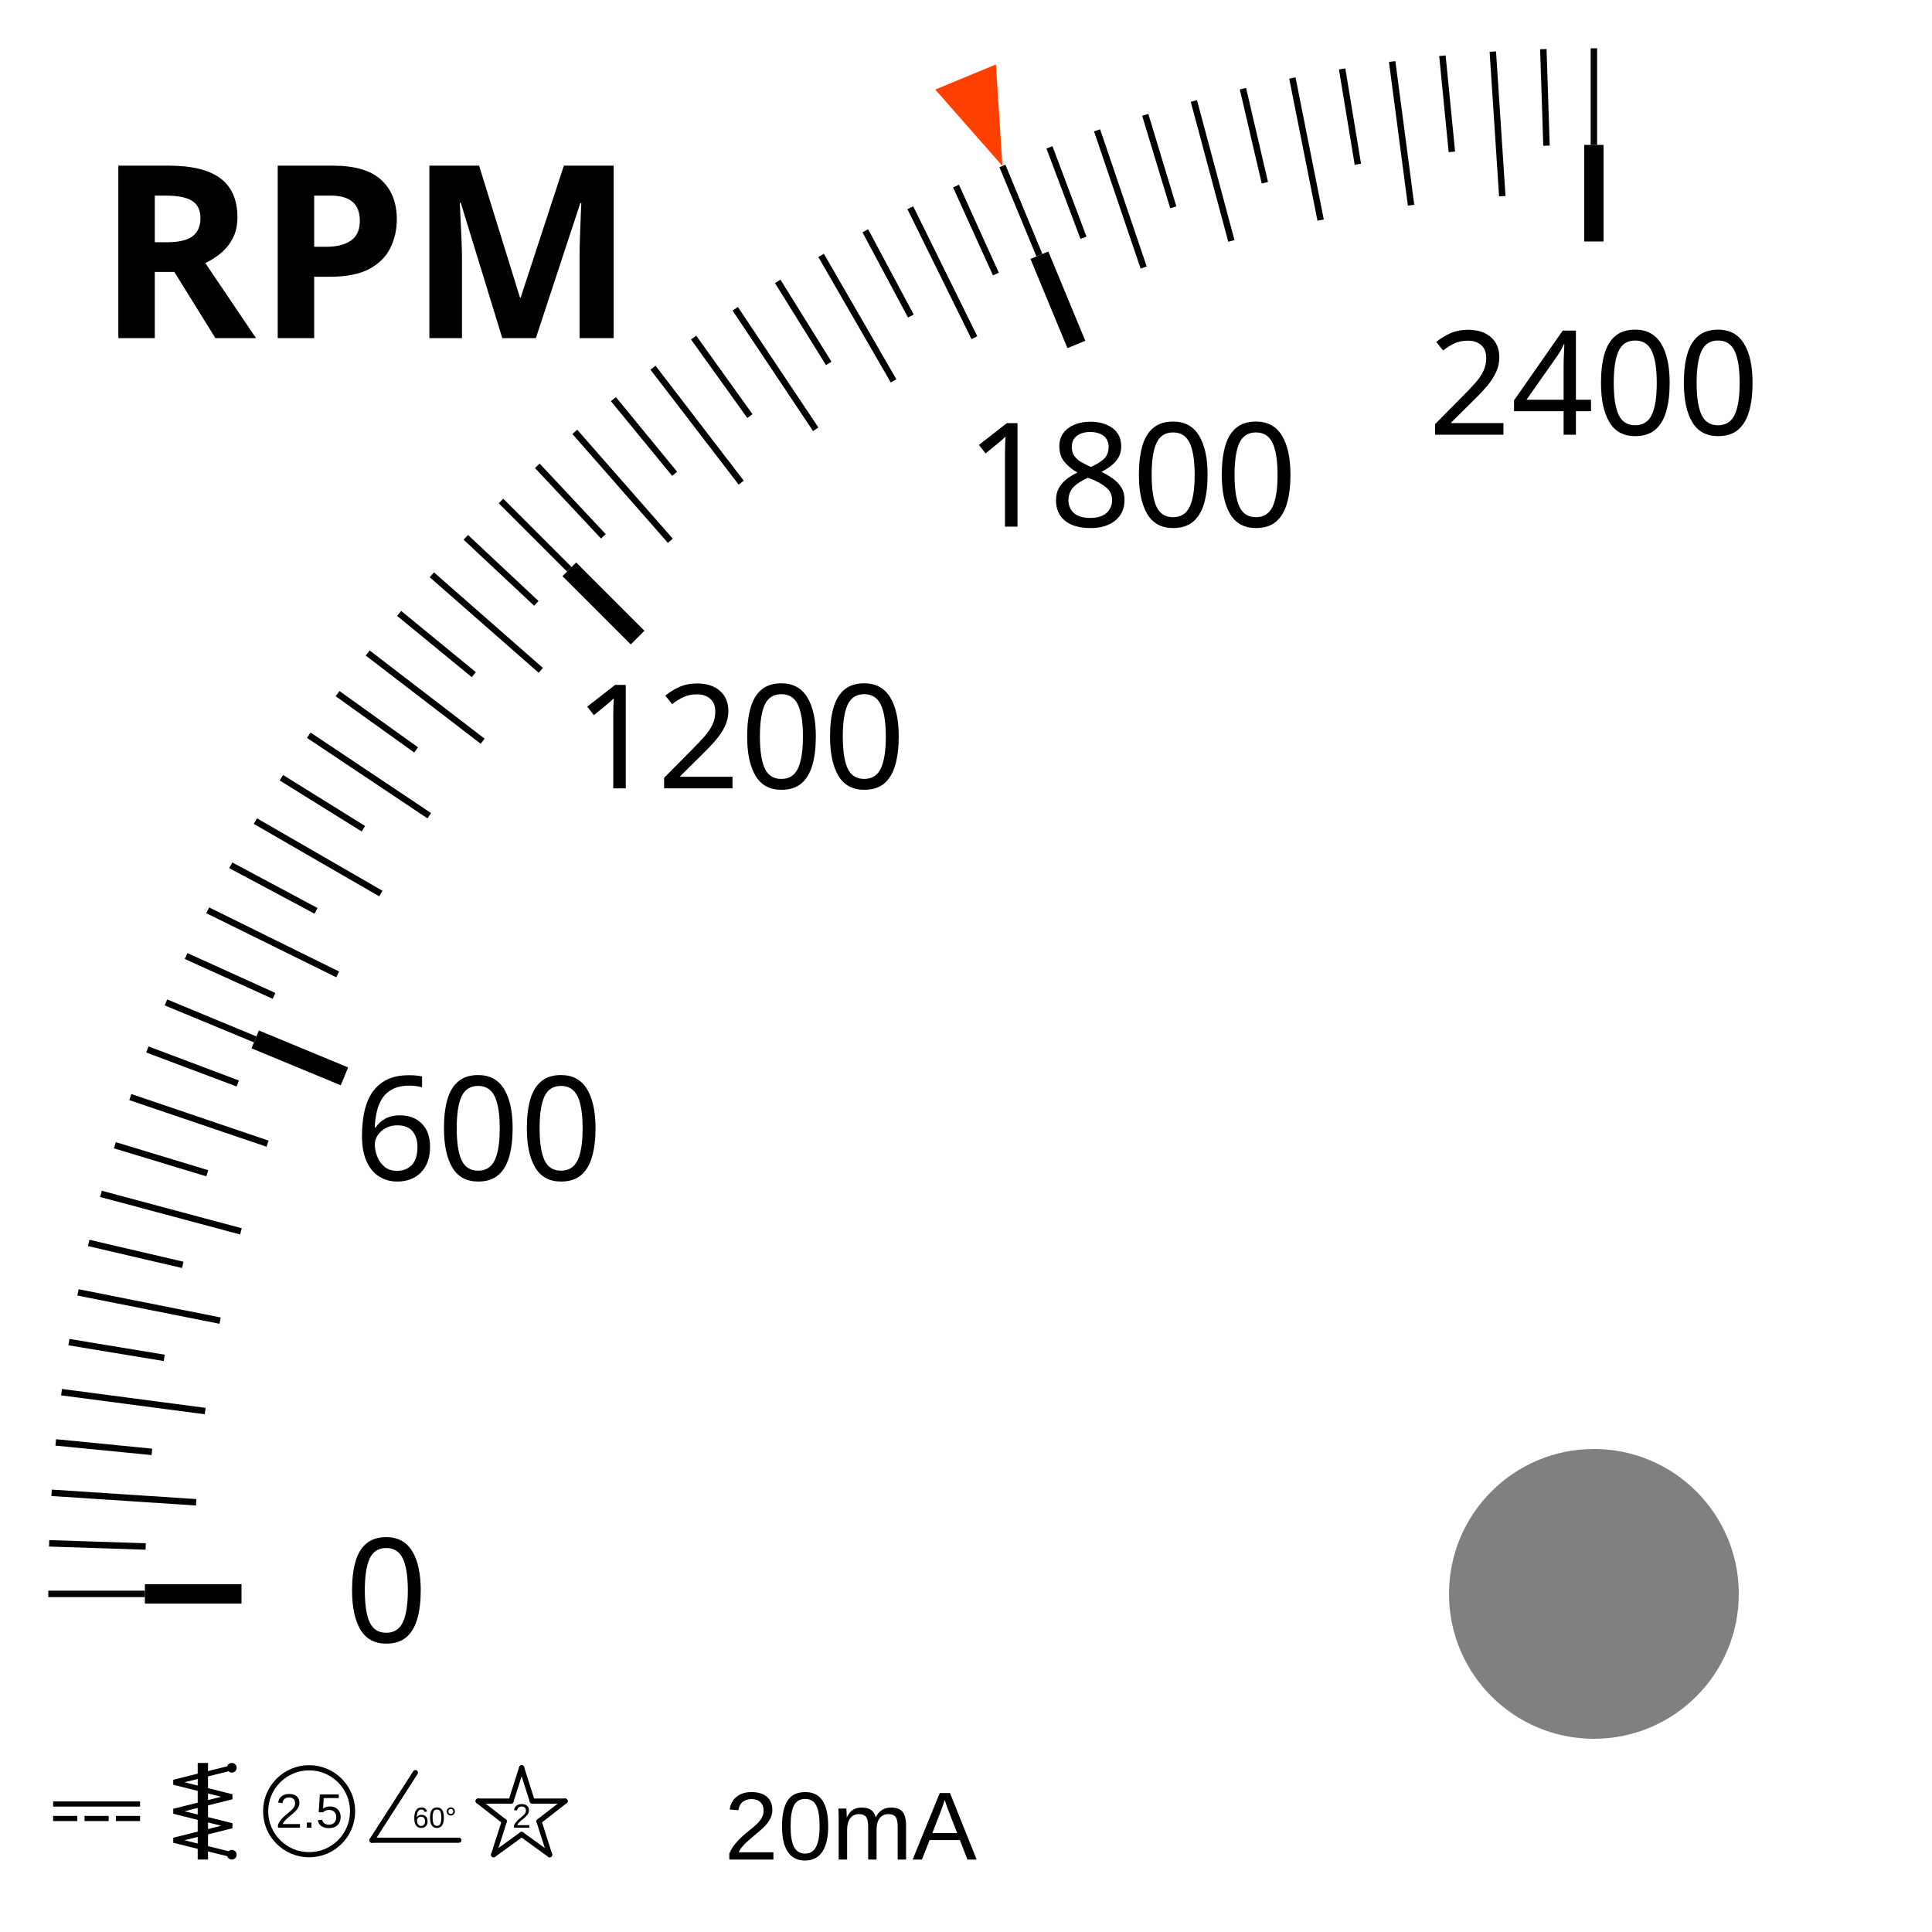
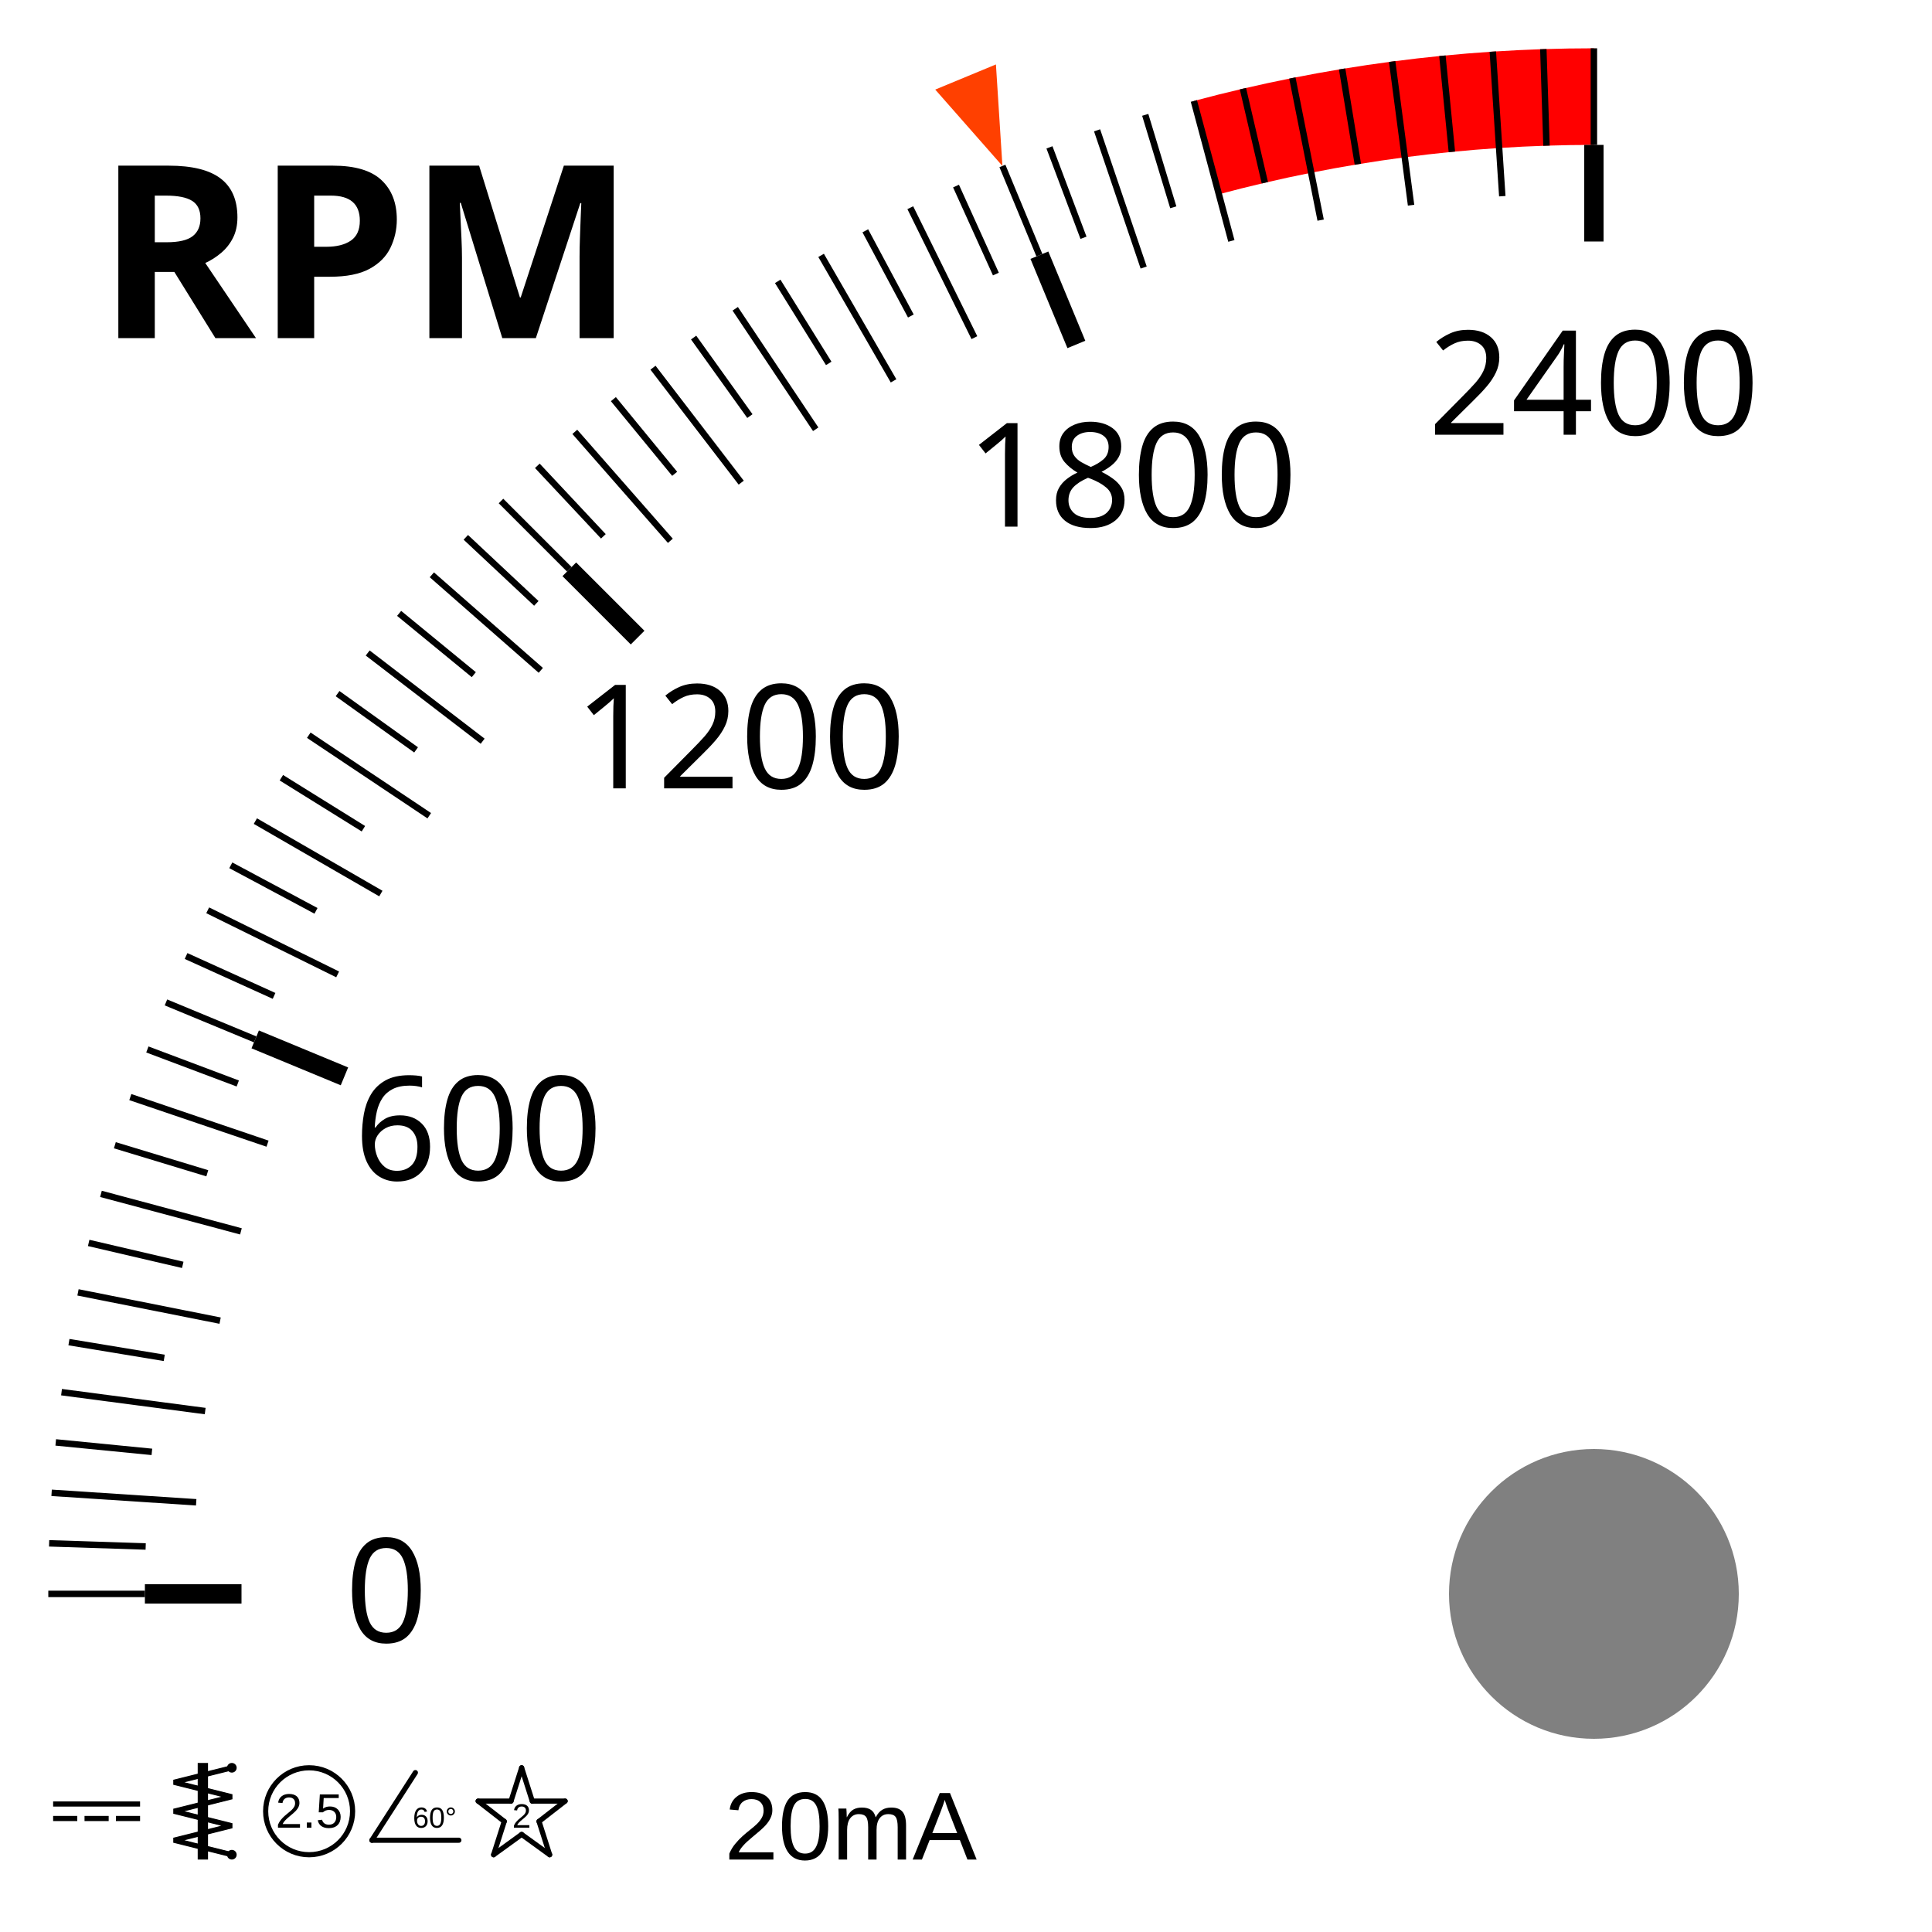
<svg xmlns="http://www.w3.org/2000/svg" version="1.1" width="100%" height="100%" viewBox="0 0 400 400">
  <defs>
    <style type="text/css">
      @font-face {
        font-family: Plat Nomor;
        src: url('../fonts/PlatNomor.woff');
      }
    </style>
  </defs>
  <rect width="100%" height="100%" fill="white" />
  <svg x="50" y="1800" viewport="0 0 100 150" transform="scale(0.2 0.2)">
    <rect width="100%" height="100%" fill="white" />
    <line x1="5" y1="67.5" x2="95" y2="67.5" stroke="black" stroke-width="4pt" />
    <line x1="5" y1="82.5" x2="30" y2="82.5" stroke="black" stroke-width="4pt" />
    <line x1="37.5" y1="82.5" x2="62.5" y2="82.5" stroke="black" stroke-width="4pt" />
    <line x1="70" y1="82.5" x2="95" y2="82.5" stroke="black" stroke-width="4pt" />
  </svg>
  <svg x="160" y="1800" viewport="0 0 100 150" transform="scale(0.2 0.2)">
    <rect width="100%" height="100%" fill="white" />
    <line x1="50" y1="25" x2="50" y2="125" stroke="black" stroke-width="8pt" />
    <path d="M80 30 l -60 15 l 60 15 l -60 15 l 60 15 l -60 15 l 60 15" stroke="black" stroke-width="4pt" fill="transparent" />
    <circle cx="80" cy="30" r="5" fill="black" />
    <circle cx="80" cy="120" r="5" fill="black" />
  </svg>
  <svg x="270" y="1800" viewport="0 0 100 150" transform="scale(0.2 0.2)">
    <rect width="100%" height="100%" fill="white" />
    <text x="50" y="92" text-anchor="middle" font-family="Arial" font-size="50">2.5</text>
    <circle cx="50" cy="75" r="45" stroke="black" stroke-width="4pt" fill="transparent" />
  </svg>
  <svg x="380" y="1800" viewport="0 0 100 150" transform="scale(0.2 0.2)">
    <rect width="100%" height="100%" fill="white" />
    <line x1="5" y1="105" x2="95" y2="105" stroke="black" stroke-width="4pt" stroke-linecap="round" />
    <line x1="5" y1="105" x2="50" y2="35" stroke="black" stroke-width="4pt" stroke-linecap="round" />
    <text x="70" y="92" text-anchor="middle" font-family="Arial" font-size="30">60°</text>
  </svg>
  <svg x="490" y="1800" viewport="0 0 100 150" transform="scale(0.2 0.2)">
    <rect width="100%" height="100%" fill="white" />
    <line x1="50" y1="30" x2="39" y2="64.5" stroke="black" stroke-width="4pt" stroke-linecap="round" />
    <line x1="50" y1="30" x2="61" y2="64.5" stroke="black" stroke-width="4pt" stroke-linecap="round" />
    <line x1="5" y1="64.5" x2="39" y2="64.5" stroke="black" stroke-width="4pt" stroke-linecap="round" />
    <line x1="61" y1="64.5" x2="95" y2="64.5" stroke="black" stroke-width="4pt" stroke-linecap="round" />
    <line x1="21" y1="120" x2="32" y2="85.5" stroke="black" stroke-width="4pt" stroke-linecap="round" />
    <line x1="79" y1="120" x2="68" y2="85.5" stroke="black" stroke-width="4pt" stroke-linecap="round" />
    <line x1="5" y1="64.5" x2="32" y2="85.5" stroke="black" stroke-width="4pt" stroke-linecap="round" />
    <line x1="95" y1="64.5" x2="68" y2="85.5" stroke="black" stroke-width="4pt" stroke-linecap="round" />
    <line x1="21" y1="120" x2="50" y2="99" stroke="black" stroke-width="4pt" stroke-linecap="round" />
    <line x1="79" y1="120" x2="50" y2="99" stroke="black" stroke-width="4pt" stroke-linecap="round" />
    <text x="50" y="92" text-anchor="middle" font-family="Arial" font-size="35">2</text>
  </svg>
  <text x="150" y="385" font-family="Arial" font-size="20">20mA</text>
+   <path d="M 330 10 A 320 320 0 0 0 247.178 20.904 L 252.354 40.222 A 300 300 0 0 1 330 30 Z" fill="red" />
  <line x1="10" y1="330" x2="30" y2="330" stroke="black" stroke-width="1pt" />
  <line x1="30" y1="330" x2="50" y2="330" stroke="black" stroke-width="3pt" />
  <text x="80" y="340" font-family="Plat Nomor" font-size="30" text-anchor="middle" alignement-baseline="central">0</text>
  <line x1="10.171" y1="319.53" x2="30.161" y2="320.184" stroke="black" stroke-width="1pt" />
  <line x1="10.685" y1="309.071" x2="40.621" y2="311.033" stroke="black" stroke-width="1pt" />
  <line x1="11.541" y1="298.635" x2="31.445" y2="300.595" stroke="black" stroke-width="1pt" />
  <line x1="12.738" y1="288.232" x2="42.481" y2="292.147" stroke="black" stroke-width="1pt" />
  <line x1="14.274" y1="277.873" x2="34.007" y2="281.131" stroke="black" stroke-width="1pt" />
  <line x1="16.149" y1="267.571" x2="45.572" y2="273.424" stroke="black" stroke-width="1pt" />
  <line x1="18.359" y1="257.336" x2="37.837" y2="261.877" stroke="black" stroke-width="1pt" />
  <line x1="20.904" y1="247.178" x2="49.882" y2="254.942" stroke="black" stroke-width="1pt" />
  <line x1="23.779" y1="237.109" x2="42.918" y2="242.915" stroke="black" stroke-width="1pt" />
  <line x1="26.982" y1="227.139" x2="55.39" y2="236.783" stroke="black" stroke-width="1pt" />
  <line x1="30.51" y1="217.28" x2="49.228" y2="224.325" stroke="black" stroke-width="1pt" />
  <line x1="34.359" y1="207.541" x2="52.836" y2="215.195" stroke="black" stroke-width="1pt" />
  <line x1="52.836" y1="215.195" x2="71.314" y2="222.849" stroke="black" stroke-width="3pt" />
  <text x="99.03" y="244.329" font-family="Plat Nomor" font-size="30" text-anchor="middle" alignement-baseline="central">600</text>
  <line x1="38.524" y1="197.934" x2="56.741" y2="206.188" stroke="black" stroke-width="1pt" />
  <line x1="43.001" y1="188.468" x2="69.907" y2="201.736" stroke="black" stroke-width="1pt" />
  <line x1="47.785" y1="179.153" x2="65.424" y2="188.581" stroke="black" stroke-width="1pt" />
  <line x1="52.872" y1="170" x2="78.853" y2="185" stroke="black" stroke-width="1pt" />
  <line x1="58.255" y1="161.018" x2="75.239" y2="171.58" stroke="black" stroke-width="1pt" />
  <line x1="63.93" y1="152.218" x2="88.874" y2="168.885" stroke="black" stroke-width="1pt" />
  <line x1="69.889" y1="143.607" x2="86.146" y2="155.257" stroke="black" stroke-width="1pt" />
  <line x1="76.127" y1="135.196" x2="99.928" y2="153.459" stroke="black" stroke-width="1pt" />
  <line x1="82.637" y1="126.994" x2="98.097" y2="139.682" stroke="black" stroke-width="1pt" />
  <line x1="89.411" y1="119.009" x2="111.966" y2="138.79" stroke="black" stroke-width="1pt" />
  <line x1="96.443" y1="111.25" x2="111.041" y2="124.922" stroke="black" stroke-width="1pt" />
  <line x1="103.726" y1="103.726" x2="117.868" y2="117.868" stroke="black" stroke-width="1pt" />
  <line x1="117.868" y1="117.868" x2="132.01" y2="132.01" stroke="black" stroke-width="3pt" />
  <text x="153.223" y="163.223" font-family="Plat Nomor" font-size="30" text-anchor="middle" alignement-baseline="central">1200</text>
  <line x1="111.25" y1="96.443" x2="124.922" y2="111.041" stroke="black" stroke-width="1pt" />
  <line x1="119.009" y1="89.411" x2="138.79" y2="111.966" stroke="black" stroke-width="1pt" />
  <line x1="126.994" y1="82.637" x2="139.682" y2="98.097" stroke="black" stroke-width="1pt" />
  <line x1="135.196" y1="76.127" x2="153.459" y2="99.928" stroke="black" stroke-width="1pt" />
  <line x1="143.607" y1="69.889" x2="155.257" y2="86.146" stroke="black" stroke-width="1pt" />
  <line x1="152.218" y1="63.93" x2="168.885" y2="88.874" stroke="black" stroke-width="1pt" />
  <line x1="161.018" y1="58.255" x2="171.58" y2="75.239" stroke="black" stroke-width="1pt" />
  <line x1="170" y1="52.872" x2="185" y2="78.853" stroke="black" stroke-width="1pt" />
  <line x1="179.153" y1="47.785" x2="188.581" y2="65.424" stroke="black" stroke-width="1pt" />
  <line x1="188.468" y1="43.001" x2="201.736" y2="69.907" stroke="black" stroke-width="1pt" />
  <line x1="197.934" y1="38.524" x2="206.188" y2="56.741" stroke="black" stroke-width="1pt" />
  <line x1="207.541" y1="34.359" x2="215.195" y2="52.836" stroke="black" stroke-width="1pt" />
  <line x1="215.195" y1="52.836" x2="222.849" y2="71.314" stroke="black" stroke-width="3pt" />
  <text x="234.329" y="109.03" font-family="Plat Nomor" font-size="30" text-anchor="middle" alignement-baseline="central">1800</text>
  <line x1="217.28" y1="30.51" x2="224.325" y2="49.228" stroke="black" stroke-width="1pt" />
  <line x1="227.139" y1="26.982" x2="236.783" y2="55.39" stroke="black" stroke-width="1pt" />
  <line x1="237.109" y1="23.779" x2="242.915" y2="42.918" stroke="black" stroke-width="1pt" />
  <line x1="247.178" y1="20.904" x2="254.942" y2="49.882" stroke="black" stroke-width="1pt" />
  <line x1="257.336" y1="18.359" x2="261.877" y2="37.837" stroke="black" stroke-width="1pt" />
  <line x1="267.571" y1="16.149" x2="273.424" y2="45.572" stroke="black" stroke-width="1pt" />
  <line x1="277.873" y1="14.274" x2="281.131" y2="34.007" stroke="black" stroke-width="1pt" />
  <line x1="288.232" y1="12.738" x2="292.147" y2="42.481" stroke="black" stroke-width="1pt" />
  <line x1="298.635" y1="11.541" x2="300.595" y2="31.445" stroke="black" stroke-width="1pt" />
  <line x1="309.071" y1="10.685" x2="311.033" y2="40.621" stroke="black" stroke-width="1pt" />
  <line x1="319.53" y1="10.171" x2="320.184" y2="30.161" stroke="black" stroke-width="1pt" />
  <line x1="330" y1="10" x2="330" y2="30" stroke="black" stroke-width="1pt" />
  <line x1="330" y1="30" x2="330" y2="50" stroke="black" stroke-width="3pt" />
  <text x="330" y="90" font-family="Plat Nomor" font-size="30" text-anchor="middle" alignement-baseline="central">2400</text>
  <circle cx="330" cy="330" r="30" fill="grey" />
  <path d="M207.541 34.359 L 193.632 18.546 L 206.196 13.342 Z" fill="#FF4000" />
  <text font-family="Plat Nomor" font-weight="bold" font-size="50" x="20" y="70">RPM</text>
</svg>
